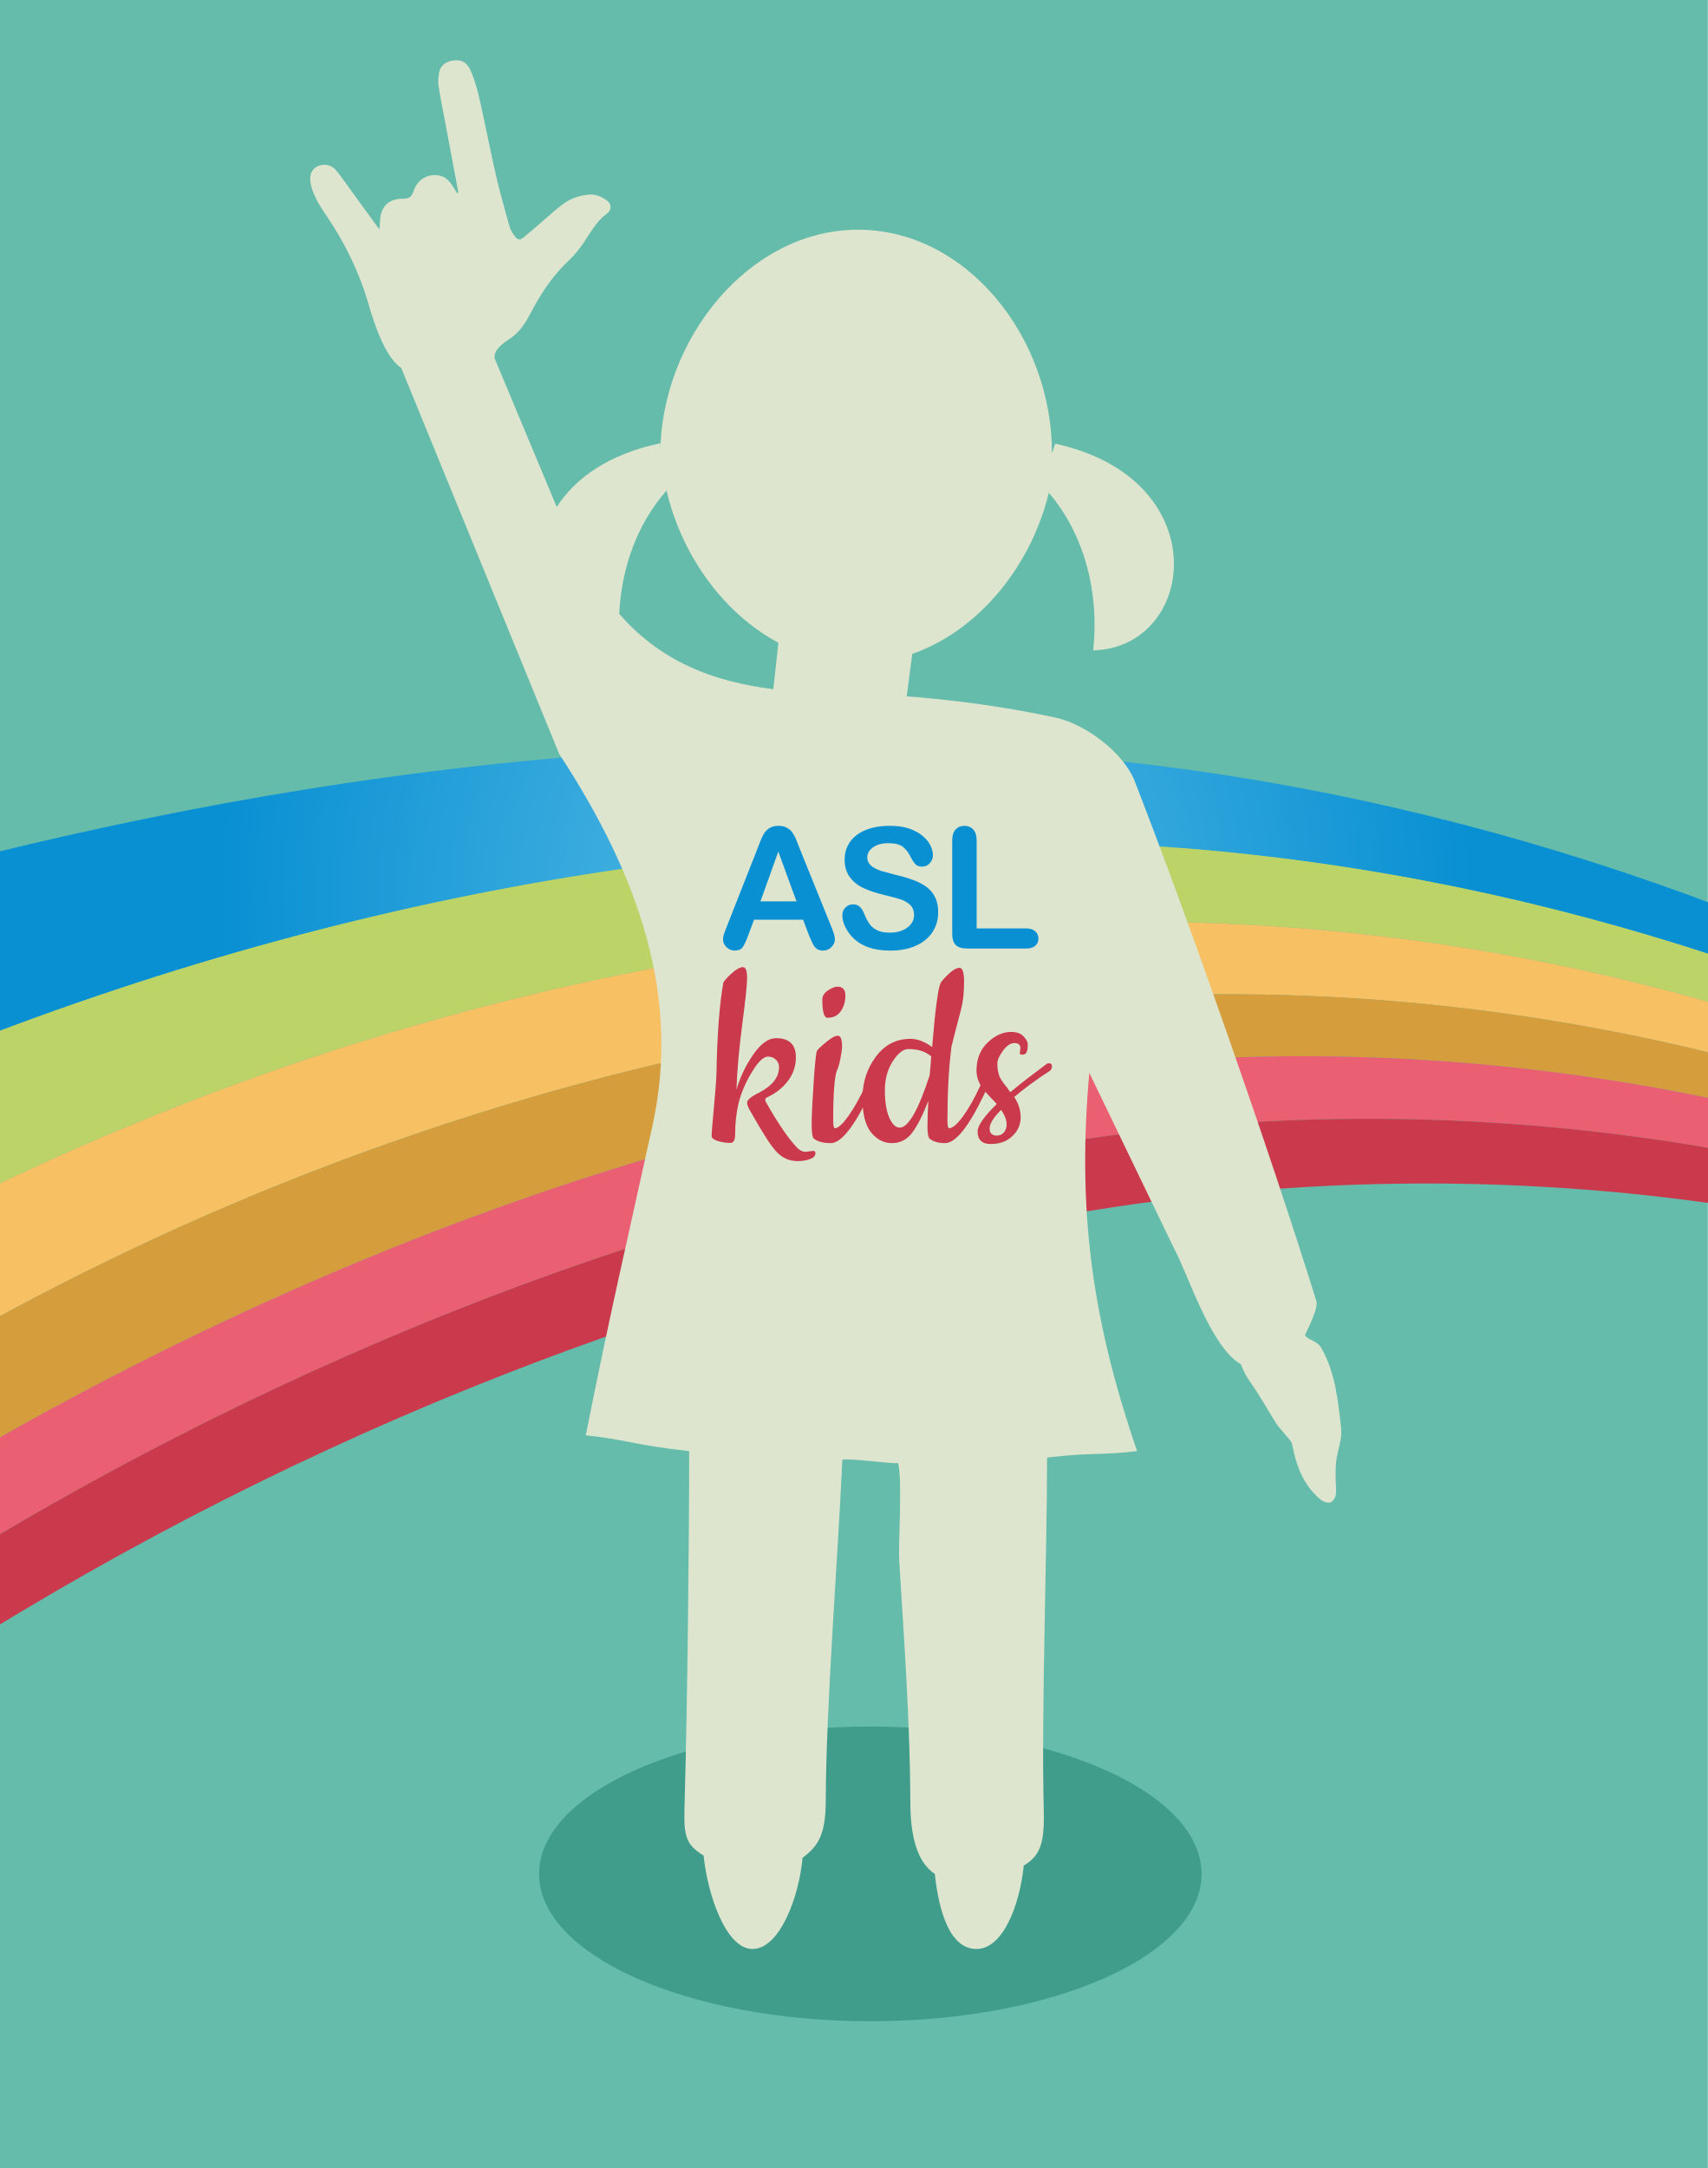
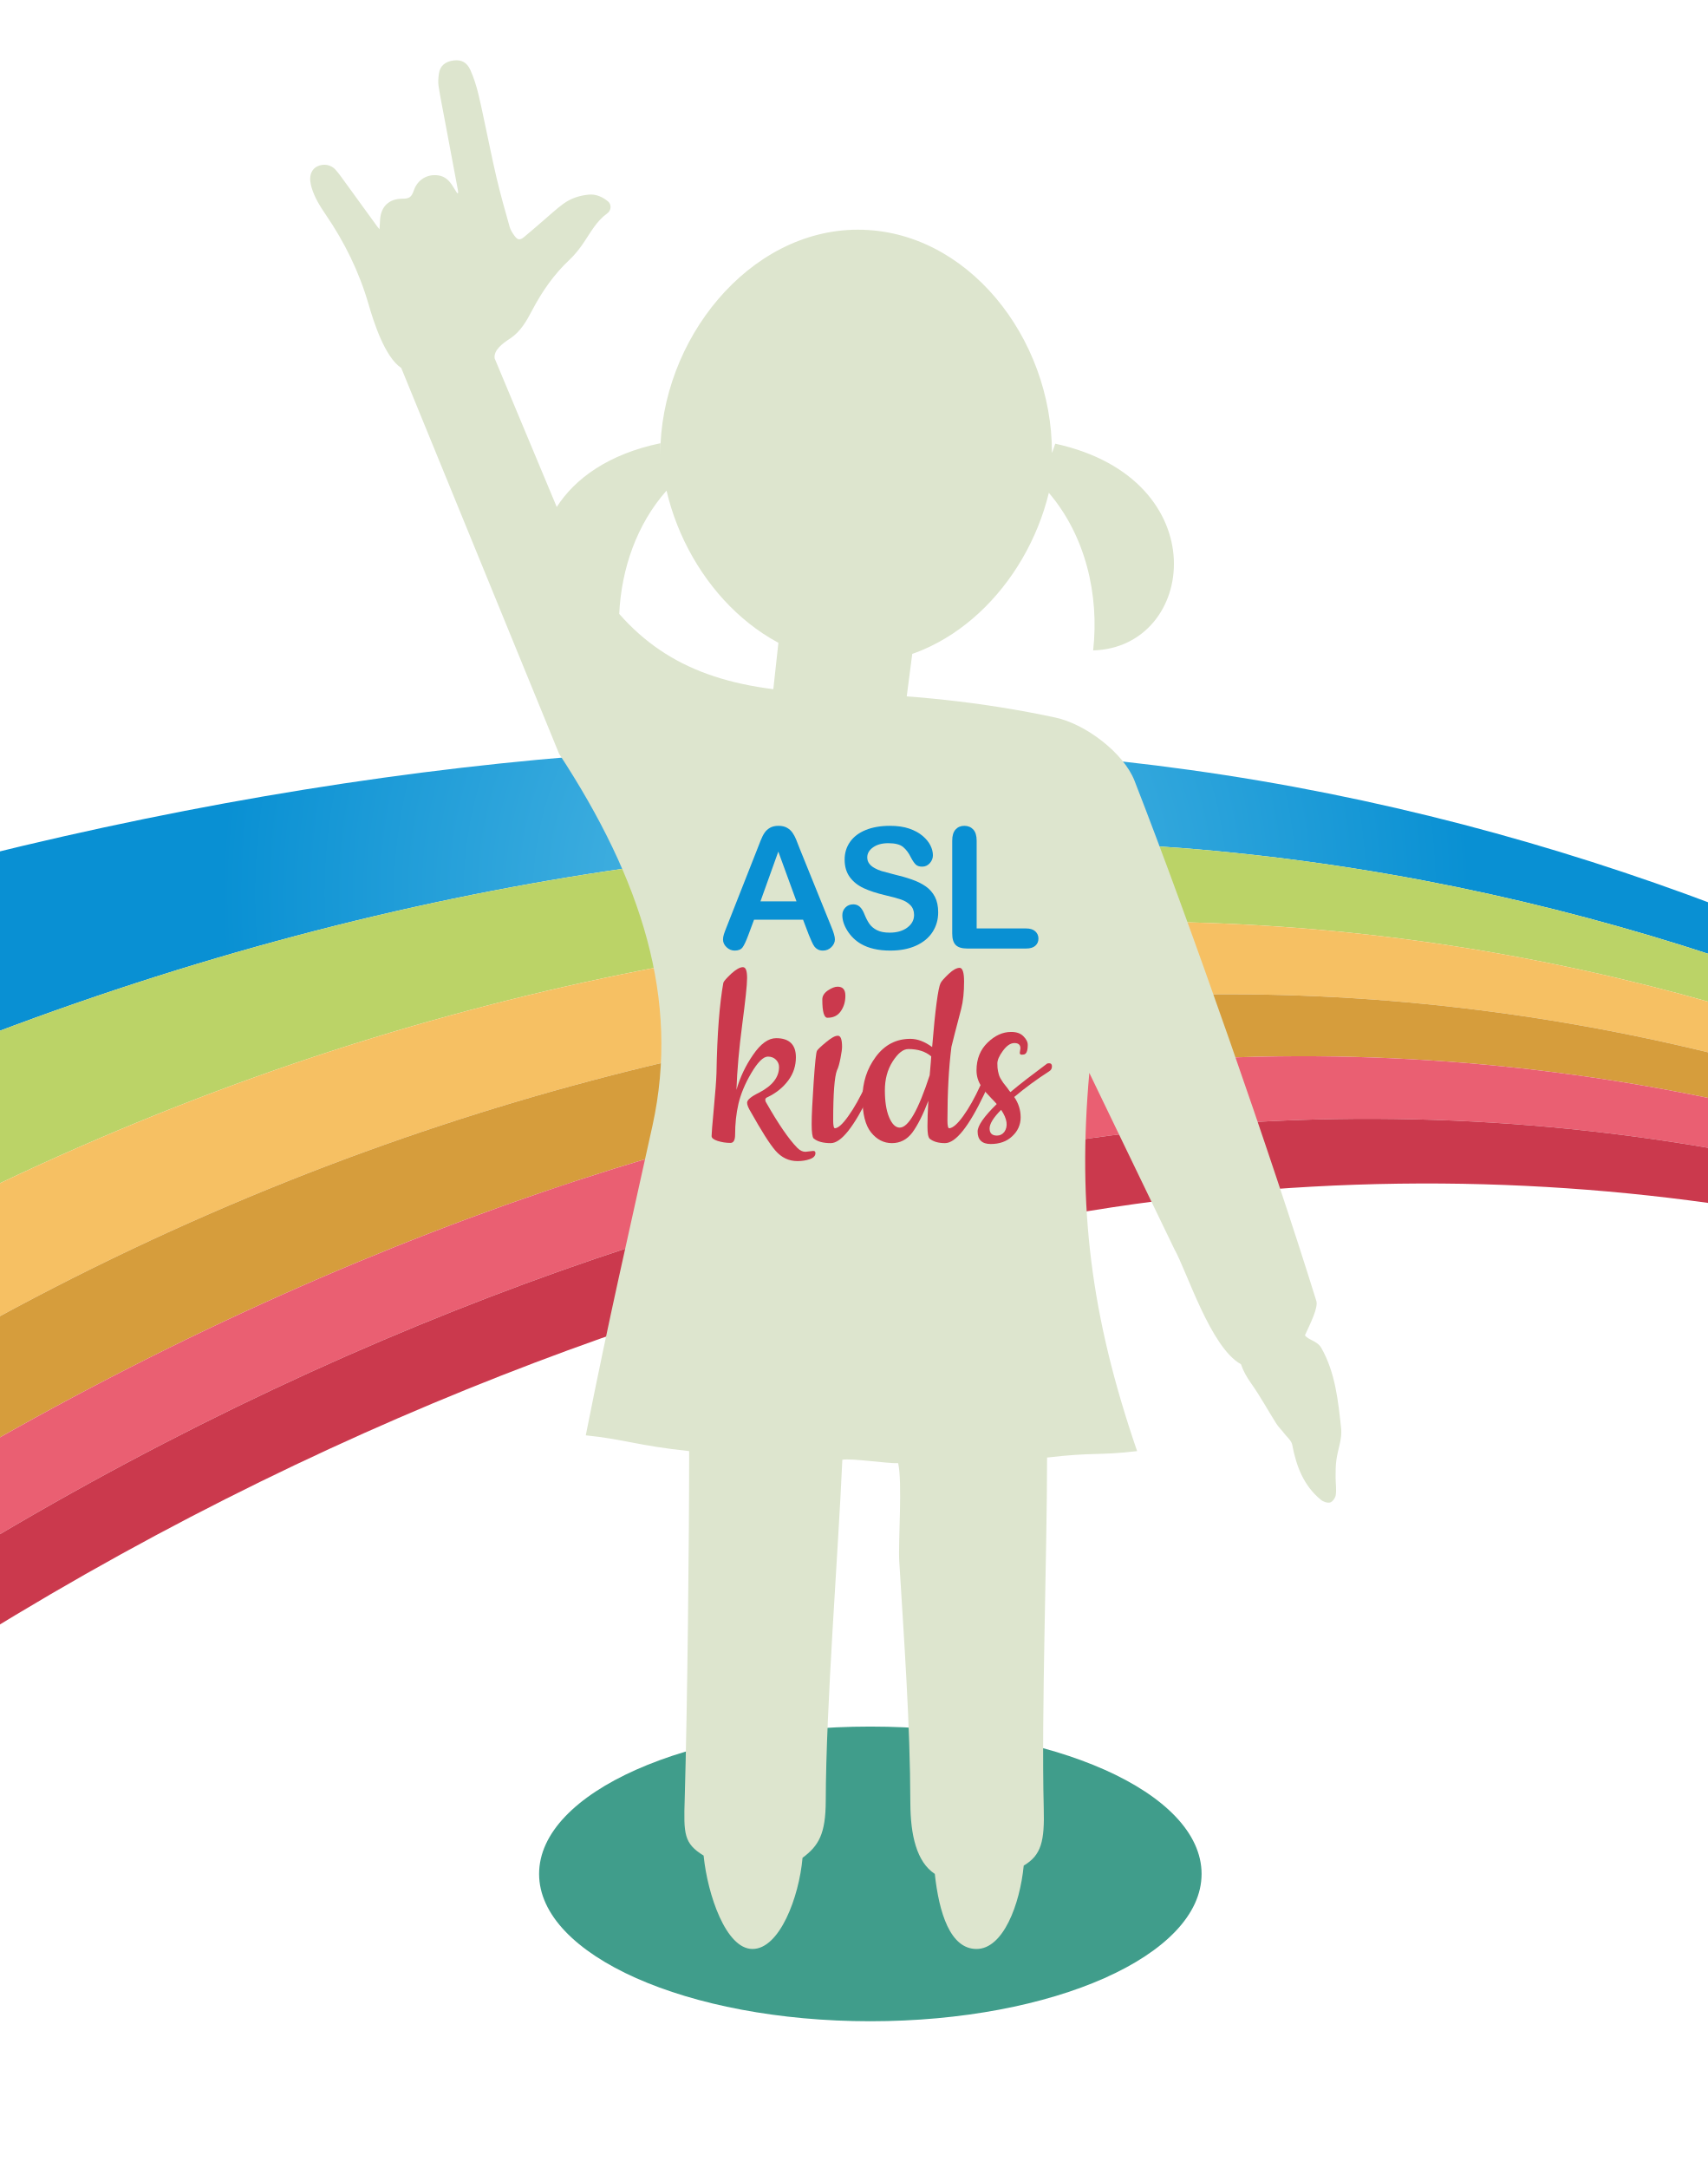
<svg xmlns="http://www.w3.org/2000/svg" version="1.1" x="0px" y="0px" viewBox="0 13.5 768 975" enable-background="new 0 13.5 768 975" xml:space="preserve">
-   <g id="background">
-     <rect x="-0.222" y="13.5" fill="#65BCAB" width="768.443" height="975" />
-   </g>
  <g id="Layer_14">
    <linearGradient id="SVGID_1_" gradientUnits="userSpaceOnUse" x1="355.177" y1="308.545" x2="433.049" y2="308.545" gradientTransform="matrix(0.8911 -0.0626 0.0488 0.9979 13.6246 24.3238)">
      <stop offset="0" style="stop-color:#DDE5CE" />
      <stop offset="0.897" style="stop-color:#DDE5CE" />
      <stop offset="1" style="stop-color:#DDE5CE" />
    </linearGradient>
    <polygon fill="url(#SVGID_1_)" points="406.208,339.479 346.458,336.217 350.607,298.372 346.158,276.141 413.168,276.434    411.013,302.495  " />
  </g>
  <g id="spotlight">
    <g id="Layer_7">
      <ellipse fill="#409D8B" cx="391.5" cy="856.24" rx="149" ry="66.26" />
    </g>
  </g>
  <g id="rainbow">
    <g>
      <radialGradient id="blue_1_" cx="380.315" cy="415.19" r="281.116" gradientUnits="userSpaceOnUse">
        <stop offset="0" style="stop-color:#5ABDE5" />
        <stop offset="1" style="stop-color:#0990D3" />
      </radialGradient>
      <path id="blue" fill="url(#blue_1_)" d="M531.356,394.864c85.021,6.674,165.056,23.933,239.425,48.342    c-0.031,0.41-0.055,0.82-0.085,1.229c0.58-7.897,1.279-15.786,1.611-23.696c-73.479-27.791-152.601-49.215-237.055-60.972    c-161.63-22.611-347.372-10.015-543.108,38.519c-0.277,10.449-0.968,20.886-1.708,31.319c-1.14,16.056-1.743,32.136-2.072,48.229    c-0.024,1.216-0.03,2.431-0.042,3.646C183.905,405.948,371.657,382.511,531.356,394.864z" />
      <g id="green">
        <path fill="#BBD367" d="M527.354,428.167c86.077,1.433,167.354,14.804,242.847,36.308c0.001,0.033,0.004,0.067,0.005,0.1     c-0.178-4.557-0.225-9.123,0.049-13.721c0.127-2.141,0.284-4.28,0.442-6.418c0.03-0.41,0.054-0.82,0.085-1.229     c-74.369-24.409-154.404-41.668-239.425-48.342c-159.699-12.353-347.451,11.084-543.034,86.616l-0.001,0c0,0.047,0,0.094,0,0.141     c-0.007,0.757-0.002,1.515-0.005,2.272c-0.071,22.098,1.772,44.16,2.318,66.229C181.085,457.526,369.747,425.513,527.354,428.167     z" />
      </g>
      <g id="yellow">
        <path fill="#F6C063" d="M771.35,487.493c-0.183-7.683-0.847-15.288-1.145-22.919c-0.001-0.033-0.004-0.067-0.005-0.1     c-75.493-21.503-156.77-34.875-242.847-36.308c-157.606-2.653-346.268,29.359-536.719,121.957c-0.001,0-0.003,0.001-0.005,0.002     c0.138,5.527,0.196,11.056,0.12,16.585c-0.025,1.849-0.066,3.697-0.124,5.546c-0.409,13.083-1.25,26.131-1.661,39.209     C176.25,507.424,363.839,466.99,518.354,461.267C608.442,457.924,693.166,468.197,771.35,487.493z" />
      </g>
      <g id="dark_yellow">
        <path fill="#D69D3C" d="M771.719,507.952c0.062,1.949,0.153,3.896,0.263,5.843c-0.428-7.578-0.443-15.172-0.567-22.78     c-0.017-1.066-0.029-2.13-0.053-3.197c-0.002-0.108-0.009-0.216-0.011-0.325h-0.001     c-78.184-19.296-162.907-29.569-252.996-26.226C363.839,466.99,176.25,507.424-11.036,611.465     c-0.003,0.002-0.007,0.004-0.011,0.006c-0.013,0.404-0.021,0.81-0.034,1.214c-0.005,0.181-0.01,0.361-0.015,0.542     c-0.078,2.698-0.144,5.396-0.17,8.098c-0.146,14.926,0.047,29.853,0.412,44.774c185.246-106.668,365.311-160.29,516.006-173.932     C599.908,483.574,689.5,490.67,771.719,507.952z" />
      </g>
      <g id="pink">
        <path fill="#EA5F72" d="M489.953,525.466c100.399-14.203,196.265-10.384,283.859,5.184c0.174,1.103,0.352,2.205,0.532,3.307     c-0.427-2.614-0.845-5.23-1.213-7.852c-0.575-4.099-0.92-8.202-1.15-12.31c-0.109-1.947-0.2-3.894-0.263-5.843     c-82.219-17.282-171.811-24.378-266.565-15.786c-150.695,13.643-330.76,67.264-516.006,173.932     c0.021,0.827,0.035,1.655,0.056,2.482c0.023,0.906,0.054,1.812,0.079,2.718c0.353,13.165,0.786,26.328,1.185,39.492     c-0.017-0.547-0.032-1.093-0.048-1.64C168.213,602.379,343.924,546.213,489.953,525.466z" />
      </g>
      <g id="red">
        <path fill="#CB394D" d="M774.345,533.956c-0.181-1.102-0.358-2.204-0.532-3.307c-87.595-15.567-183.46-19.387-283.859-5.184     c-146.029,20.747-321.74,76.913-499.534,183.686c0.017,0.547,0.032,1.093,0.048,1.64c0.389,12.844,0.729,25.69,0.903,38.539     c167.805-103.72,336.819-161.559,477.983-187.663c109.884-20.3,213.535-19.973,307.934-5.9     C776.787,548.45,775.529,541.207,774.345,533.956z" />
      </g>
    </g>
  </g>
  <g id="Layer_12">
    <linearGradient id="SVGID_2_" gradientUnits="userSpaceOnUse" x1="371.443" y1="40.605" x2="371.443" y2="890">
      <stop offset="0" style="stop-color:#DDE5CE" />
      <stop offset="0.897" style="stop-color:#DDE5CE" />
      <stop offset="1" style="stop-color:#DDE5CE" />
    </linearGradient>
    <path fill="url(#SVGID_2_)" d="M222.5,174.667c-0.518-3.739,3.577-6.702,7.003-8.96c4.67-3.076,7.348-7.841,9.876-12.657   c4.421-8.416,9.754-16.121,16.743-22.672c2.445-2.291,4.582-5,6.458-7.788c3.154-4.683,5.801-9.692,10.561-13.118   c1.913-1.376,1.992-4.088,0.317-5.431c-2.46-1.973-5.29-3.31-8.553-3.016c-4.134,0.372-8.063,1.64-11.411,4.066   c-3.207,2.324-6.108,5.067-9.131,7.642c-2.88,2.451-5.702,4.971-8.627,7.366c-1.852,1.517-2.913,1.38-4.302-0.546   c-0.881-1.221-1.769-2.56-2.17-3.981c-2.067-7.333-4.155-14.67-5.899-22.083c-2.117-8.996-3.866-18.077-5.835-27.107   c-1.581-7.247-2.866-14.576-5.956-21.414c-1.472-3.258-3.828-4.708-7.385-4.294c-3.941,0.457-6.289,2.458-6.769,6.024   c-0.242,1.789-0.419,3.665-0.151,5.428c0.723,4.76,1.691,9.483,2.579,14.218c2.038,10.872,4.086,21.742,6.124,32.614   c0.08,0.425,0.096,0.862,0.142,1.293c-0.152,0.05-0.304,0.099-0.454,0.148c-0.645-1.018-1.312-2.023-1.932-3.056   c-1.557-2.593-3.55-4.588-6.726-4.989c-4.943-0.625-9.188,2.015-10.828,6.723c-1.083,3.113-2.008,3.779-5.268,3.794   c-5.852,0.026-9.489,3.421-9.92,9.27c-0.1,1.37-0.172,2.742-0.277,4.458c-0.479-0.58-0.772-0.896-1.024-1.243   c-4.935-6.795-9.856-13.602-14.802-20.389c-1.271-1.745-2.514-3.527-3.946-5.135c-2.056-2.307-5.34-2.848-8.125-1.552   c-2.349,1.092-3.574,3.569-3.236,6.69c0.105,0.971,0.313,1.943,0.592,2.881c1.319,4.441,3.742,8.347,6.315,12.108   c8.511,12.433,15.075,25.802,19.27,40.258C168.026,158.049,173,174,180.5,179l71,173.5c37,56.5,54.5,110.402,42,167.24   c-11.475,52.179-19.1,84.359-30,139.26c17.6,1.799,23,4.599,46.5,7.099c0,41.604-0.801,114.302-2,156.401   c-0.497,15.818-0.413,20.025,8.5,25.5c1.758,17.514,10.025,42,22,42c12.131,0,20.935-23.152,22.5-41   c7.357-5.451,10.387-10.885,10.443-25.5c0.1-42.896,5.559-110.598,7.458-153.5c4.101-0.801,20.798,1.801,25.098,1.5   c2,8.303,0,35.799,0.5,44c2.2,36.1,4.9,72.799,5,109c0.063,14.293,2.825,26.381,11,31.74c1.866,17.322,6.872,33.76,18.758,33.76   c11.991,0,19.503-19.953,21.242-37.5c7.872-4.662,9.436-10.848,9-26c-1.104-42.199,1.5-113.602,1.5-157.5   c21.1-2.5,22.703-0.802,40.5-2.901C490.5,605,484.674,555.9,490,496l38.229,79.2c5.583,9.814,16.271,44.3,29.979,51.818   c0.989,2.955,2.583,5.816,4.64,8.691c4.106,5.799,7.48,12.049,11.274,18.027c0.992,1.576,2.405,2.875,3.506,4.354   c1.285,1.693,3.282,3.236,3.649,5.168c1.831,9.652,5.134,18.402,12.908,24.758c1.041,0.875,3.001,1.51,4.126,1.188   c1.126-0.322,2.351-2.041,2.538-3.332c0.379-2.58-0.043-5.119-0.062-7.723c-0.005-2.807-0.02-5.514,0.37-8.193   c0.62-4.568,2.55-9.246,2.154-13.684c-1.333-12.523-2.631-25.545-8.978-36.613c-1.851-3.213-6.021-3.556-7.334-5.659   c2.399-5.209,6.025-12.413,5.129-15.399c-20.3-65.4-56.9-170.201-81.8-234c-4.9-12.5-22-25.5-35.604-28.4   c-32.6-7-66.396-10.5-99.7-11c-44.714-0.607-74.145-10.224-96.483-35.622c0.969-20.174,7.789-40.168,21.277-55.436   c9.854,42.113,44.669,77.658,86.109,77.658c41.043,0,75.696-34.942,85.87-76.672c16.521,19.347,22.722,45.941,19.927,70.872   c46.614-1.278,55.8-77.013-16.938-92.94c0.025-0.919-1.599,4.861-1.599,3.941c0-51.6-38.16-100.2-87.261-100.2   C336.829,116.8,297,166.4,297,218c0,0.845,0.041-6.01,0.062-5.166c-23.369,4.879-38.435,15.873-46.625,28.669   c-0.07-0.169-0.141-0.334-0.211-0.504" />
  </g>
  <g id="Layer_13">
</g>
  <g id="kids">
    <g enable-background="new    ">
      <path fill="#CB394D" d="M362.308,531.488l3.493-0.396c0.698,0,0.998,0.297,0.998,0.998c0,1.196-0.798,2.095-2.495,2.692    c-1.697,0.6-3.493,0.896-5.588,0.896c-3.893,0-7.186-1.597-9.881-4.69c-2.694-3.093-6.287-8.878-11.077-17.361    c-1.099-1.797-1.697-3.194-1.697-4.192c0-1.297,1.796-2.794,5.489-4.59c5.889-3.097,8.883-6.886,8.883-11.477    c0-1.3-0.5-2.396-1.398-3.296c-0.898-0.896-2.095-1.395-3.592-1.395c-2.096,0-4.592,2.495-7.485,7.382    c-2.895,4.891-4.791,9.584-5.79,13.874c-0.998,4.288-1.497,8.981-1.497,13.872c0,2.392-0.698,3.689-2.095,3.689    c-1.997,0-3.893-0.3-5.789-0.896c-1.795-0.603-2.694-1.297-2.694-2.194c0-0.9,0.299-5.09,0.998-12.377    c0.699-7.382,1.097-12.671,1.197-15.864c0.299-17.764,1.397-31.338,3.094-40.718c0.299-0.802,1.497-2.1,3.593-4.096    c2.095-1.893,3.892-2.891,5.189-2.891c1.298,0,1.896,1.597,1.896,4.887c0,3.291-0.798,10.279-2.195,20.958    c-1.397,10.679-2.296,20.458-2.595,29.341c1.596-5.592,4.091-10.879,7.485-15.769c3.393-4.99,6.885-7.485,10.378-7.485    c5.889,0,8.883,2.891,8.883,8.583c0,3.792-1.098,7.285-3.394,10.38c-2.295,3.093-5.29,5.588-9.181,7.484    c-0.799,0.3-1.198,0.695-1.198,1.194c0,0.4,0.099,0.899,0.398,1.302c5.489,9.676,10.18,16.466,13.973,20.356    C359.914,530.987,361.11,531.488,362.308,531.488z" />
      <path fill="#CB394D" d="M373.686,527.594c-3.393,0-5.988-0.697-7.685-2.098c-0.599-0.6-0.898-2.795-0.898-6.487    c0-3.792,0.3-9.98,0.898-18.762c0.598-8.782,1.097-13.474,1.497-14.172c0.4-0.695,1.797-1.997,4.091-3.889    c2.297-1.896,3.993-2.895,5.291-2.895c1.297,0,1.895,1.697,1.895,4.99c0,0.899-0.2,2.598-0.698,5.093s-0.998,4.388-1.596,5.489    c-1.098,2.89-1.697,10.375-1.697,22.553c0,2.396,0.299,3.493,0.798,3.493c1.497-0.1,3.493-1.895,6.088-5.588    c2.595-3.597,5.189-8.286,7.785-13.872c2.595-5.689,4.091-8.484,4.69-8.484c0.598,0,0.897,0.299,0.897,0.998    c0,2.396-1.3,6.288-3.795,11.578C384.165,520.209,378.377,527.594,373.686,527.594z M369.894,463.024    c0-1.596,0.798-2.895,2.495-4.091c1.696-1.101,3.093-1.697,4.391-1.697c2.396,0,3.493,1.394,3.493,4.091    c0,2.698-0.699,4.99-2.096,6.986c-1.397,1.996-3.394,2.895-5.889,2.895C370.691,471.307,369.894,468.513,369.894,463.024z" />
      <path fill="#CB394D" d="M425.082,527.594c-2.993,0-5.289-0.697-6.887-1.995c-0.697-0.698-0.998-2.496-0.998-5.489    c0-2.994,0.102-6.785,0.399-11.58c-2.395,6.292-4.789,10.977-7.185,14.276c-2.396,3.188-5.489,4.788-9.183,4.788    c-3.691,0-6.785-1.6-9.381-4.788c-2.594-3.195-3.889-8.384-3.889-15.37c0-7.086,1.995-13.273,5.987-18.664    c3.992-5.386,9.184-8.083,15.571-8.083c3.096,0,6.386,1.198,9.781,3.693c1.396-16.966,2.693-26.55,3.792-28.746    c0.499-0.998,1.798-2.392,3.693-4.188c1.893-1.8,3.594-2.694,4.887-2.694c1.295,0,1.996,2.095,1.996,6.087    c0,4.79-0.396,8.883-1.297,12.376c-2.396,8.982-3.793,14.67-4.392,17.065c-1.194,9.381-1.796,20.459-1.796,33.135    c0,2.395,0.299,3.493,0.798,3.493c1.601-0.101,3.692-1.896,6.29-5.49c2.596-3.593,5.187-8.184,7.785-13.873    c2.594-5.685,4.092-8.582,4.69-8.582c0.6,0,0.799,0.299,0.799,0.998c0,2.395-1.298,6.287-3.793,11.576    C435.761,520.209,429.872,527.594,425.082,527.594z M408.615,485.279c-2.395,0-4.691,1.896-7.086,5.592    c-2.394,3.792-3.493,8.083-3.493,12.974c0,4.888,0.6,8.982,1.894,12.077c1.295,3.092,2.893,4.69,4.79,4.69    c3.891,0,8.383-7.885,13.474-23.557c0.397-4.79,0.698-7.584,0.698-8.483C416.301,486.377,412.906,485.279,408.615,485.279z" />
      <path fill="#CB394D" d="M458.716,486.976l0.298-1.996c0-1.597-0.897-2.396-2.693-2.396c-1.797,0-3.493,1.198-5.19,3.493    c-1.696,2.3-2.494,4.193-2.494,5.689c0,1.497,0.103,2.695,0.299,3.493c0.199,0.899,0.399,1.601,0.603,2.196    c0.201,0.596,0.598,1.198,1.097,1.996c0.5,0.798,0.898,1.398,1.198,1.697l1.397,1.796c0.599,0.898,0.998,1.397,1.296,1.696    c4.491-3.792,9.877-7.885,16.169-12.579c0.3-0.298,0.694-0.395,1.193-0.395c0.899,0,1.302,0.499,1.302,1.393    c0,0.999-0.399,1.697-1.198,2.196c-5.592,3.597-10.878,7.485-15.769,11.58c1.894,2.794,2.892,5.788,2.892,9.177    c0,3.299-1.298,6.189-3.793,8.482c-2.494,2.396-5.788,3.494-9.681,3.494c-3.888,0-5.885-1.893-5.885-5.588    c0-2.694,2.891-6.786,8.583-12.374c-0.399-0.499-1.198-1.396-2.396-2.596c-1.098-1.198-1.995-2.096-2.595-2.794    c-0.598-0.699-1.196-1.599-1.995-2.695c-1.399-2.195-2.096-4.491-2.096-7.085c0-5.093,1.692-9.284,4.989-12.475    c3.294-3.193,6.787-4.793,10.579-4.793c2.396,0,4.19,0.602,5.489,1.896c1.297,1.294,1.996,2.595,1.996,3.891    c0,2.995-0.699,4.389-2.097,4.389C459.214,487.974,458.716,487.675,458.716,486.976z M450.331,512.624    c-3.493,3.493-5.188,6.288-5.188,8.38c0,2.099,1.101,3.195,3.292,3.195c1.302,0,2.396-0.5,3.298-1.597    C453.524,520.109,453.125,516.716,450.331,512.624z" />
    </g>
  </g>
  <g id="asl_1_">
    <g>
      <path fill="#0990D3" d="M363.832,433.931l-2.591-6.81h-22.057l-2.59,6.958c-1.012,2.715-1.875,4.547-2.591,5.496    c-0.715,0.949-1.888,1.425-3.516,1.425c-1.383,0-2.604-0.506-3.664-1.518c-1.062-1.011-1.592-2.158-1.592-3.441    c0-0.74,0.124-1.504,0.37-2.295c0.247-0.789,0.654-1.888,1.222-3.293l13.878-35.233c0.395-1.011,0.87-2.226,1.425-3.646    c0.555-1.417,1.147-2.596,1.776-3.534c0.629-0.938,1.456-1.696,2.48-2.276c1.023-0.58,2.288-0.87,3.793-0.87    c1.53,0,2.807,0.291,3.831,0.87c1.023,0.58,1.85,1.327,2.479,2.239c0.63,0.913,1.16,1.893,1.592,2.941    c0.431,1.049,0.98,2.449,1.647,4.201l14.174,35.011c1.11,2.665,1.665,4.602,1.665,5.811c0,1.258-0.524,2.412-1.572,3.46    c-1.05,1.047-2.313,1.573-3.794,1.573c-0.863,0-1.604-0.154-2.22-0.462c-0.617-0.31-1.135-0.728-1.554-1.258    c-0.42-0.53-0.87-1.344-1.351-2.443C364.59,435.739,364.177,434.77,363.832,433.931z M342.07,418.868h16.21l-8.179-22.391    L342.07,418.868z" />
      <path fill="#0990D3" d="M422.018,423.791c0,3.281-0.846,6.231-2.535,8.845c-1.689,2.616-4.163,4.663-7.42,6.144    c-3.258,1.481-7.119,2.221-11.584,2.221c-5.354,0-9.771-1.012-13.249-3.035c-2.467-1.456-4.474-3.399-6.015-5.829    c-1.542-2.43-2.313-4.793-2.313-7.087c0-1.332,0.463-2.473,1.388-3.423c0.925-0.949,2.103-1.425,3.534-1.425    c1.158,0,2.142,0.37,2.943,1.11c0.801,0.741,1.484,1.839,2.052,3.294c0.69,1.728,1.438,3.171,2.24,4.331    c0.801,1.16,1.93,2.115,3.387,2.868c1.456,0.753,3.367,1.129,5.735,1.129c3.258,0,5.904-0.759,7.938-2.276    c2.036-1.518,3.054-3.411,3.054-5.681c0-1.801-0.55-3.263-1.646-4.386c-1.1-1.123-2.518-1.98-4.258-2.572    c-1.738-0.592-4.065-1.222-6.976-1.888c-3.898-0.913-7.161-1.98-9.79-3.202c-2.626-1.221-4.712-2.887-6.254-4.997    c-1.542-2.109-2.313-4.73-2.313-7.865c0-2.984,0.814-5.637,2.443-7.957c1.629-2.318,3.985-4.102,7.068-5.348    c3.084-1.245,6.711-1.869,10.881-1.869c3.331,0,6.212,0.414,8.642,1.24c2.43,0.828,4.446,1.925,6.052,3.294    c1.604,1.369,2.776,2.807,3.516,4.311c0.74,1.506,1.11,2.974,1.11,4.404c0,1.308-0.461,2.486-1.388,3.535    c-0.925,1.049-2.079,1.573-3.46,1.573c-1.258,0-2.216-0.315-2.869-0.944c-0.652-0.629-1.364-1.659-2.129-3.09    c-0.985-2.048-2.17-3.646-3.552-4.793c-1.383-1.147-3.604-1.721-6.662-1.721c-2.837,0-5.125,0.624-6.865,1.869    c-1.739,1.247-2.609,2.746-2.609,4.497c0,1.086,0.297,2.023,0.89,2.812c0.591,0.79,1.406,1.469,2.441,2.036    c1.036,0.568,2.085,1.013,3.146,1.333c1.06,0.321,2.812,0.79,5.255,1.406c3.059,0.716,5.829,1.505,8.309,2.369    c2.479,0.864,4.59,1.913,6.329,3.146c1.739,1.234,3.096,2.794,4.071,4.682C421.529,418.739,422.018,421.052,422.018,423.791z" />
      <path fill="#0990D3" d="M439.322,391.556v39.489h22.28c1.776,0,3.139,0.432,4.089,1.295c0.949,0.864,1.424,1.949,1.424,3.257    c0,1.333-0.468,2.412-1.405,3.238c-0.938,0.827-2.308,1.239-4.107,1.239h-26.536c-2.394,0-4.115-0.53-5.164-1.591    c-1.049-1.06-1.57-2.776-1.57-5.145v-41.783c0-2.221,0.497-3.886,1.497-4.997c0.999-1.11,2.313-1.666,3.941-1.666    c1.653,0,2.99,0.55,4.016,1.647C438.81,387.639,439.322,389.311,439.322,391.556z" />
    </g>
  </g>
</svg>
